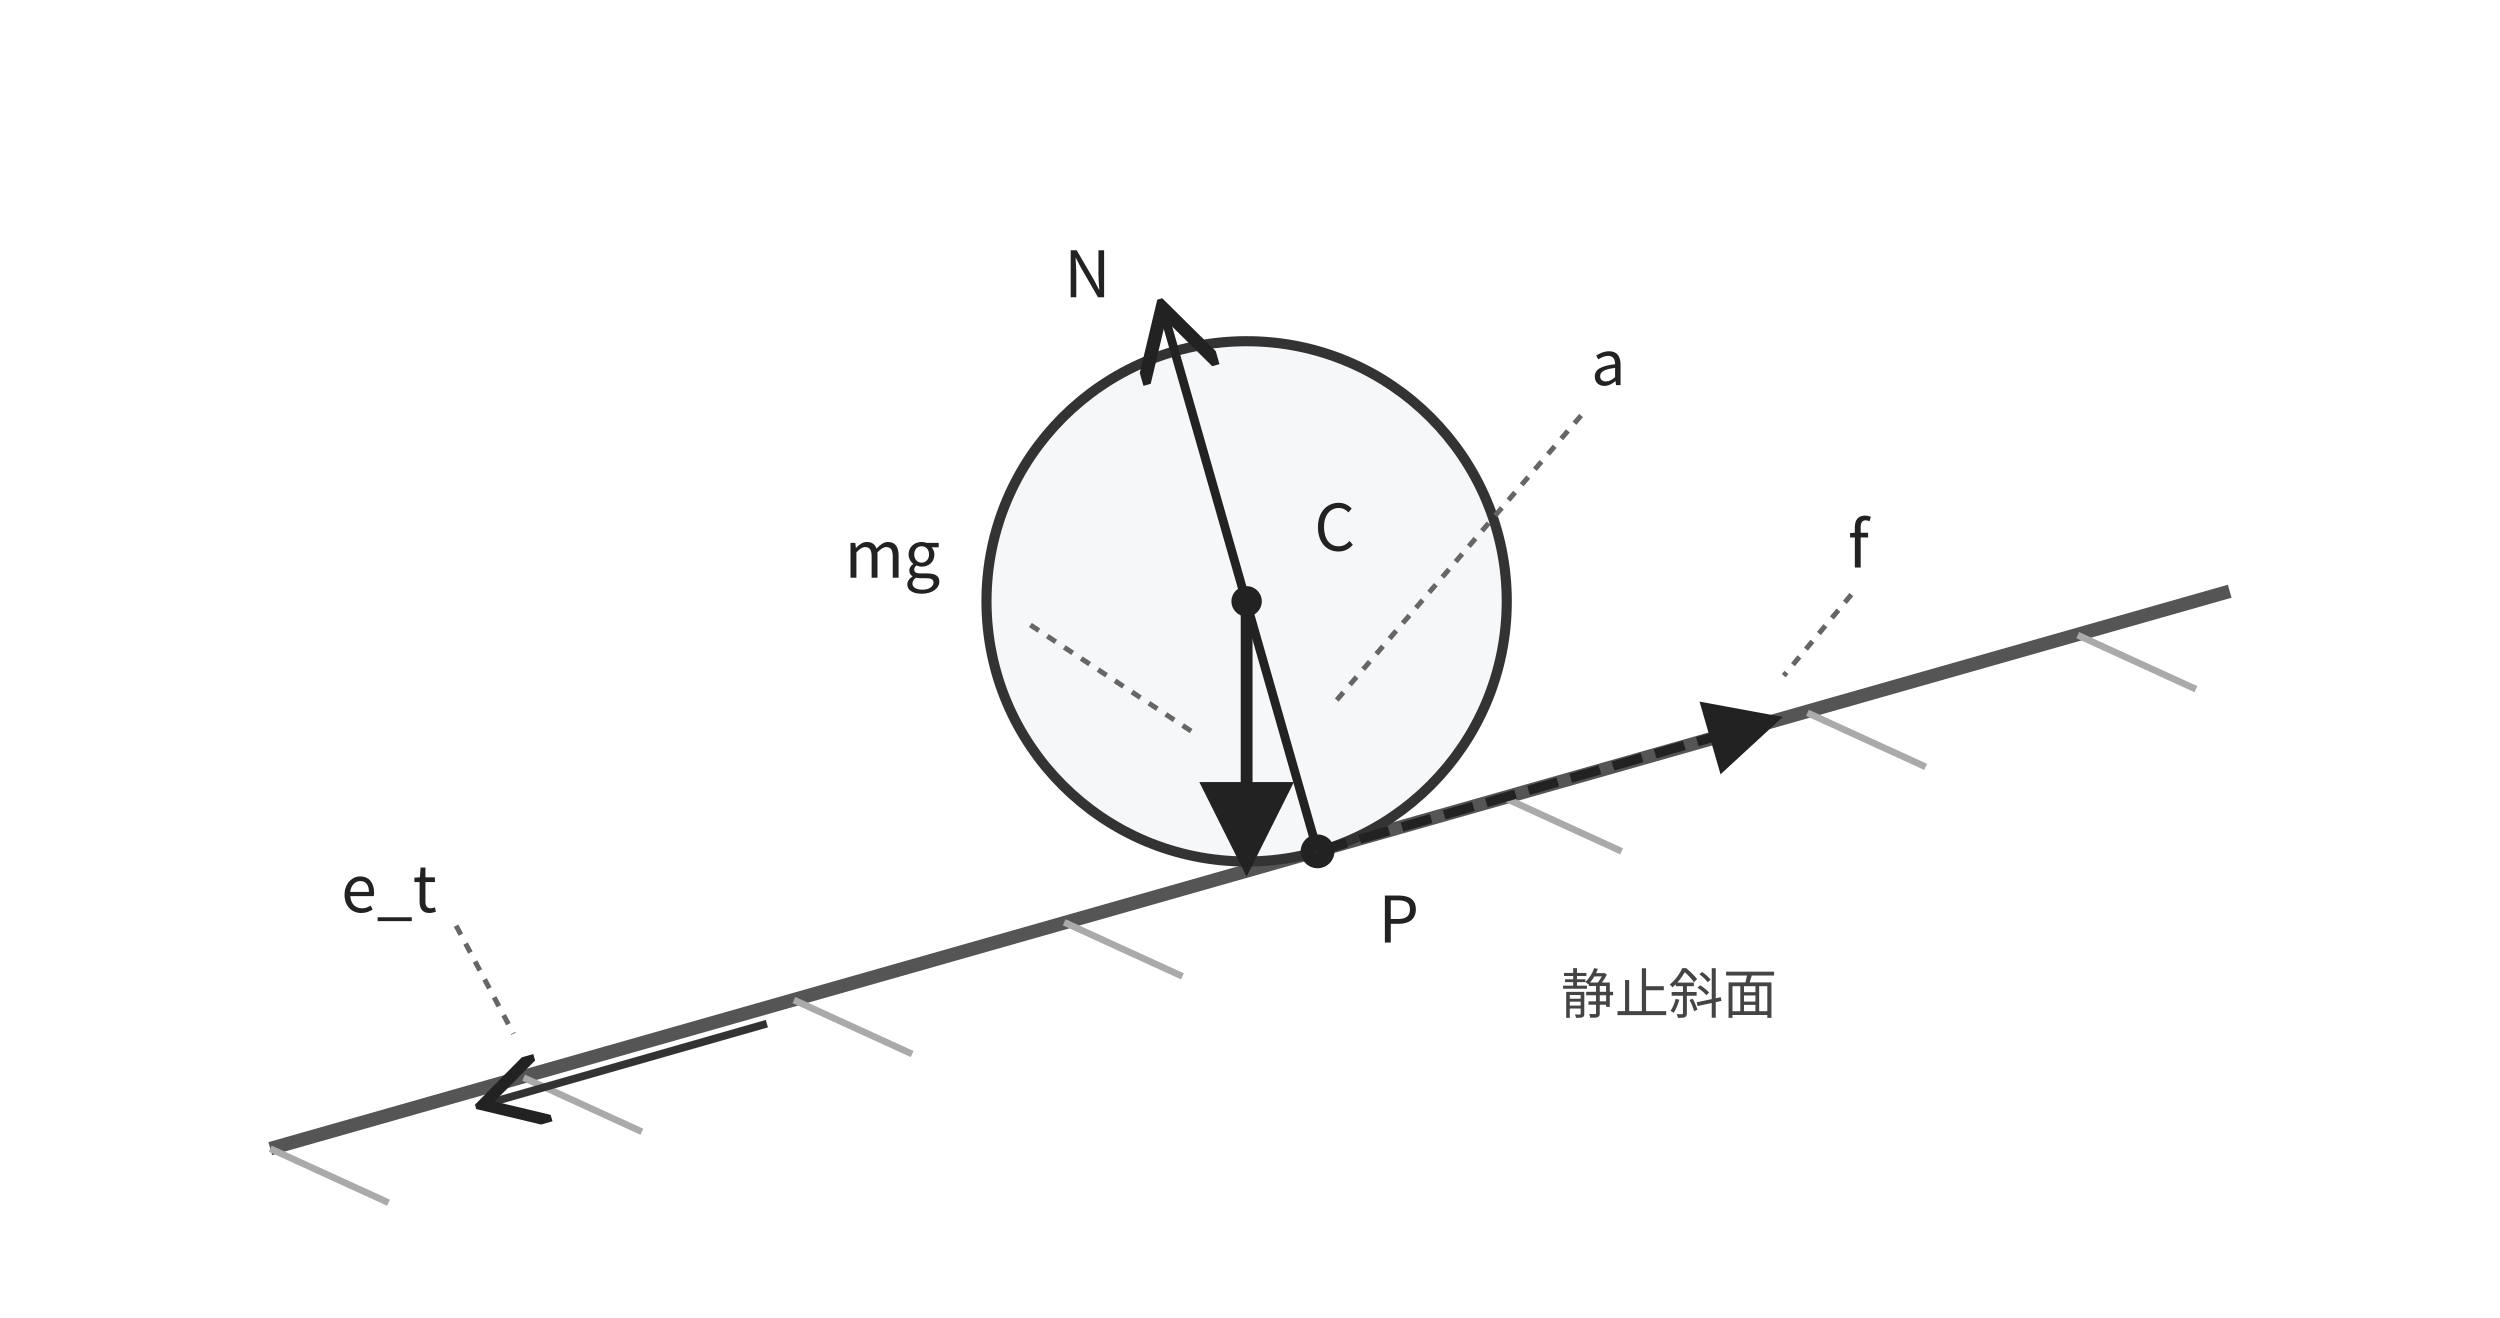
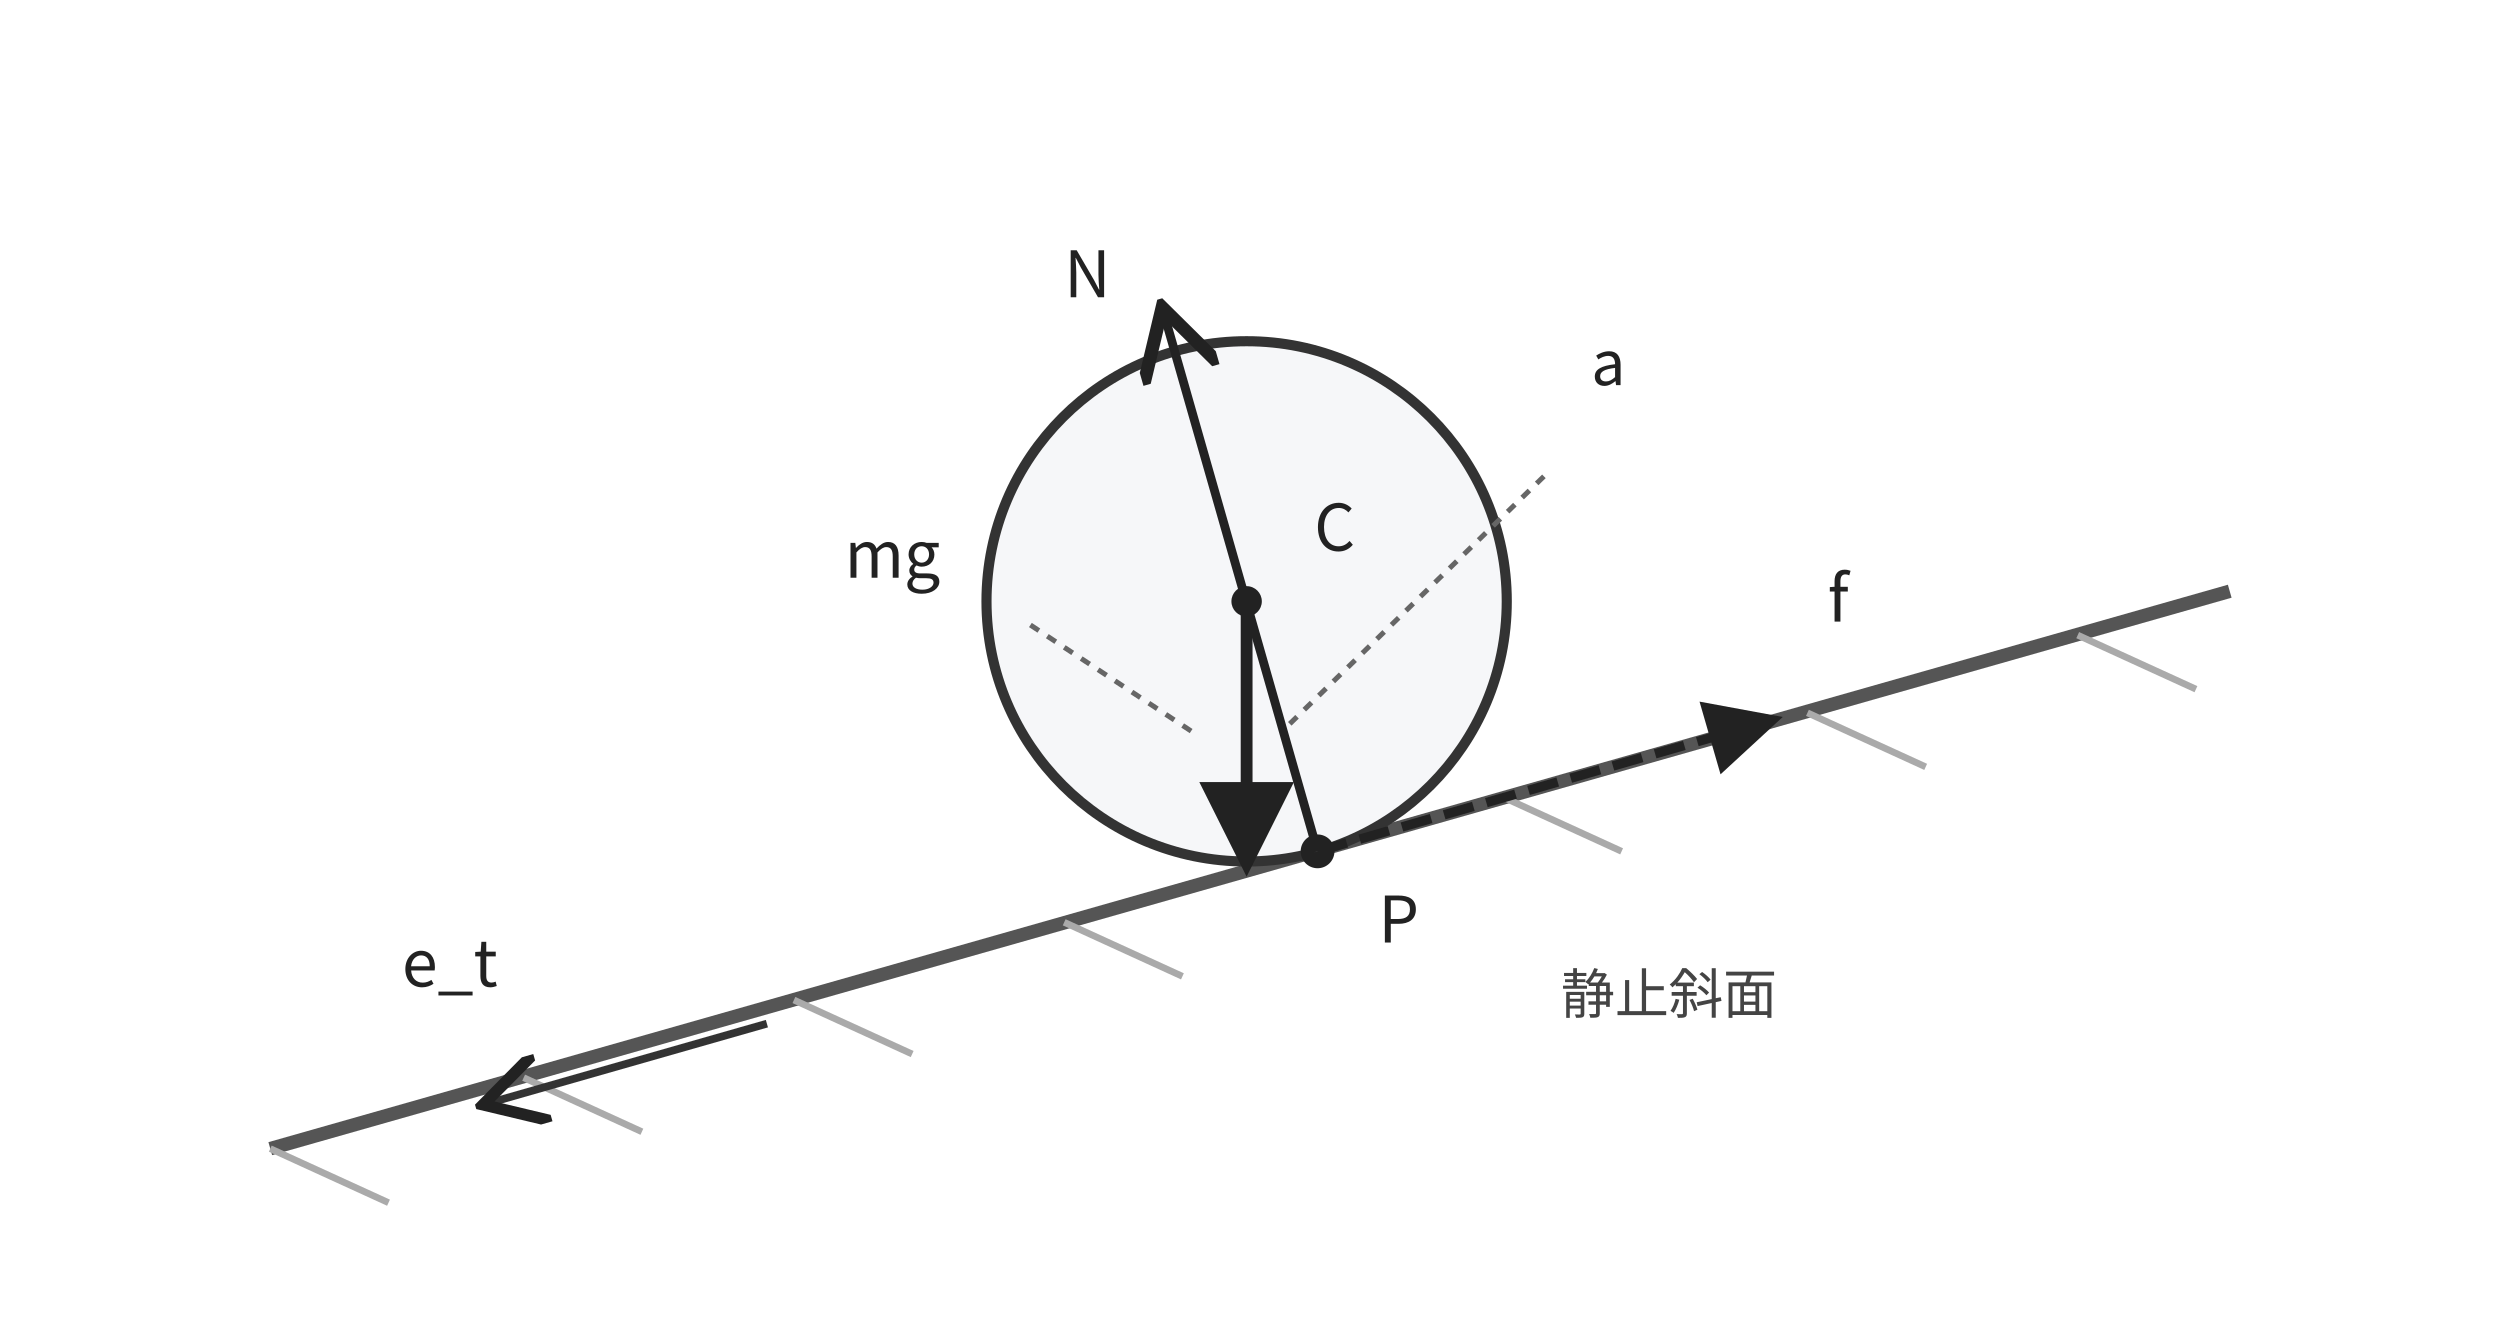
<svg xmlns="http://www.w3.org/2000/svg" viewBox="0 0 740 390" data-layout-lint="strict" role="img" aria-labelledby="diagram-title diagram-desc">
  <defs>
    <marker id="arr-solid" markerWidth="8" markerHeight="8" refX="7" refY="4" orient="auto" markerUnits="strokeWidth">
      <path d="M0,0 L8,4 L0,8 Z" fill="#222" />
    </marker>
    <marker id="arr-open" markerWidth="9" markerHeight="9" refX="8" refY="4.5" orient="auto" markerUnits="strokeWidth">
      <path d="M0,0 L8,4.5 L0,9" fill="none" stroke="#222" stroke-width="1.5" />
    </marker>
  </defs>
  <g id="surface">
    <path d="M80,340 L660,175" fill="none" stroke="#555" stroke-width="4" />
    <path d="M80,340 L115,356 M155,319 L190,335 M235,296 L270,312 M315,273 L350,289 M445,236 L480,252 M535,211 L570,227 M615,188 L650,204" fill="none" stroke="#aaa" stroke-width="2" />
  </g>
  <g id="body">
    <circle cx="369" cy="178" r="77" fill="#f6f7f9" stroke="#333" stroke-width="3" />
    <circle cx="369" cy="178" r="4.5" fill="#222" />
    <text x="389" y="163" font-size="19" font-family="Noto Sans CJK JP, sans-serif" fill="#222">C</text>
    <circle cx="390" cy="252" r="5" fill="#222" />
    <text x="408" y="279" font-size="19" font-family="Noto Sans CJK JP, sans-serif" fill="#222">P</text>
    <path d="M369,178 L390,252" stroke="#555" stroke-width="1.8" stroke-dasharray="5 4" fill="none" />
    <text x="471" y="114" font-size="18" font-family="Noto Sans CJK JP, sans-serif" fill="#222">a</text>
  </g>
  <g id="forces">
    <path d="M369,178 L369,256" data-series-group="force-vectors" data-series-label="weight" stroke="#222" stroke-width="3.5" fill="none" marker-end="url(#arr-solid)" />
    <text x="250" y="171" font-size="19" font-family="Noto Sans CJK JP, sans-serif" fill="#222">mg</text>
    <path d="M390,252 L344,91" data-series-group="force-vectors" data-series-label="normal" stroke="#222" stroke-width="2.6" fill="none" marker-end="url(#arr-open)" />
    <text x="315" y="88" font-size="19" font-family="Noto Sans CJK JP, sans-serif" fill="#222">N</text>
    <path d="M390,252 L525,213" data-series-group="force-vectors" data-series-label="friction" stroke="#222" stroke-width="2.8" stroke-dasharray="9 4" fill="none" marker-end="url(#arr-solid)" />
-     <text x="547" y="168" font-size="19" font-family="Noto Sans CJK JP, sans-serif" fill="#222">f</text>
+     <text x="541" y="184" font-size="19" font-family="Noto Sans CJK JP, sans-serif" fill="#222">f</text>
  </g>
  <g id="label-leaders" fill="none" stroke="#666" stroke-width="1.5" stroke-dasharray="3 3">
    <path d="M305,185 L355,218" />
-     <path d="M468,123 L395,208" />
-     <path d="M548,176 L528,200" />
-     <path d="M135,274 L152,306" />
+     <path d="M457,141 L381,215" />
  </g>
  <g id="directions">
    <path d="M227,303 L143,327" stroke="#333" stroke-width="2.3" fill="none" marker-end="url(#arr-open)" />
-     <text x="101" y="270" font-size="19" font-family="Noto Sans CJK JP, sans-serif" fill="#222">e_t</text>
+     <text x="119" y="292" font-size="19" font-family="Noto Sans CJK JP, sans-serif" fill="#222">e_t</text>
    <text x="462" y="300" font-size="16" font-family="Noto Sans CJK JP, sans-serif" fill="#444">静止斜面</text>
  </g>
</svg>
